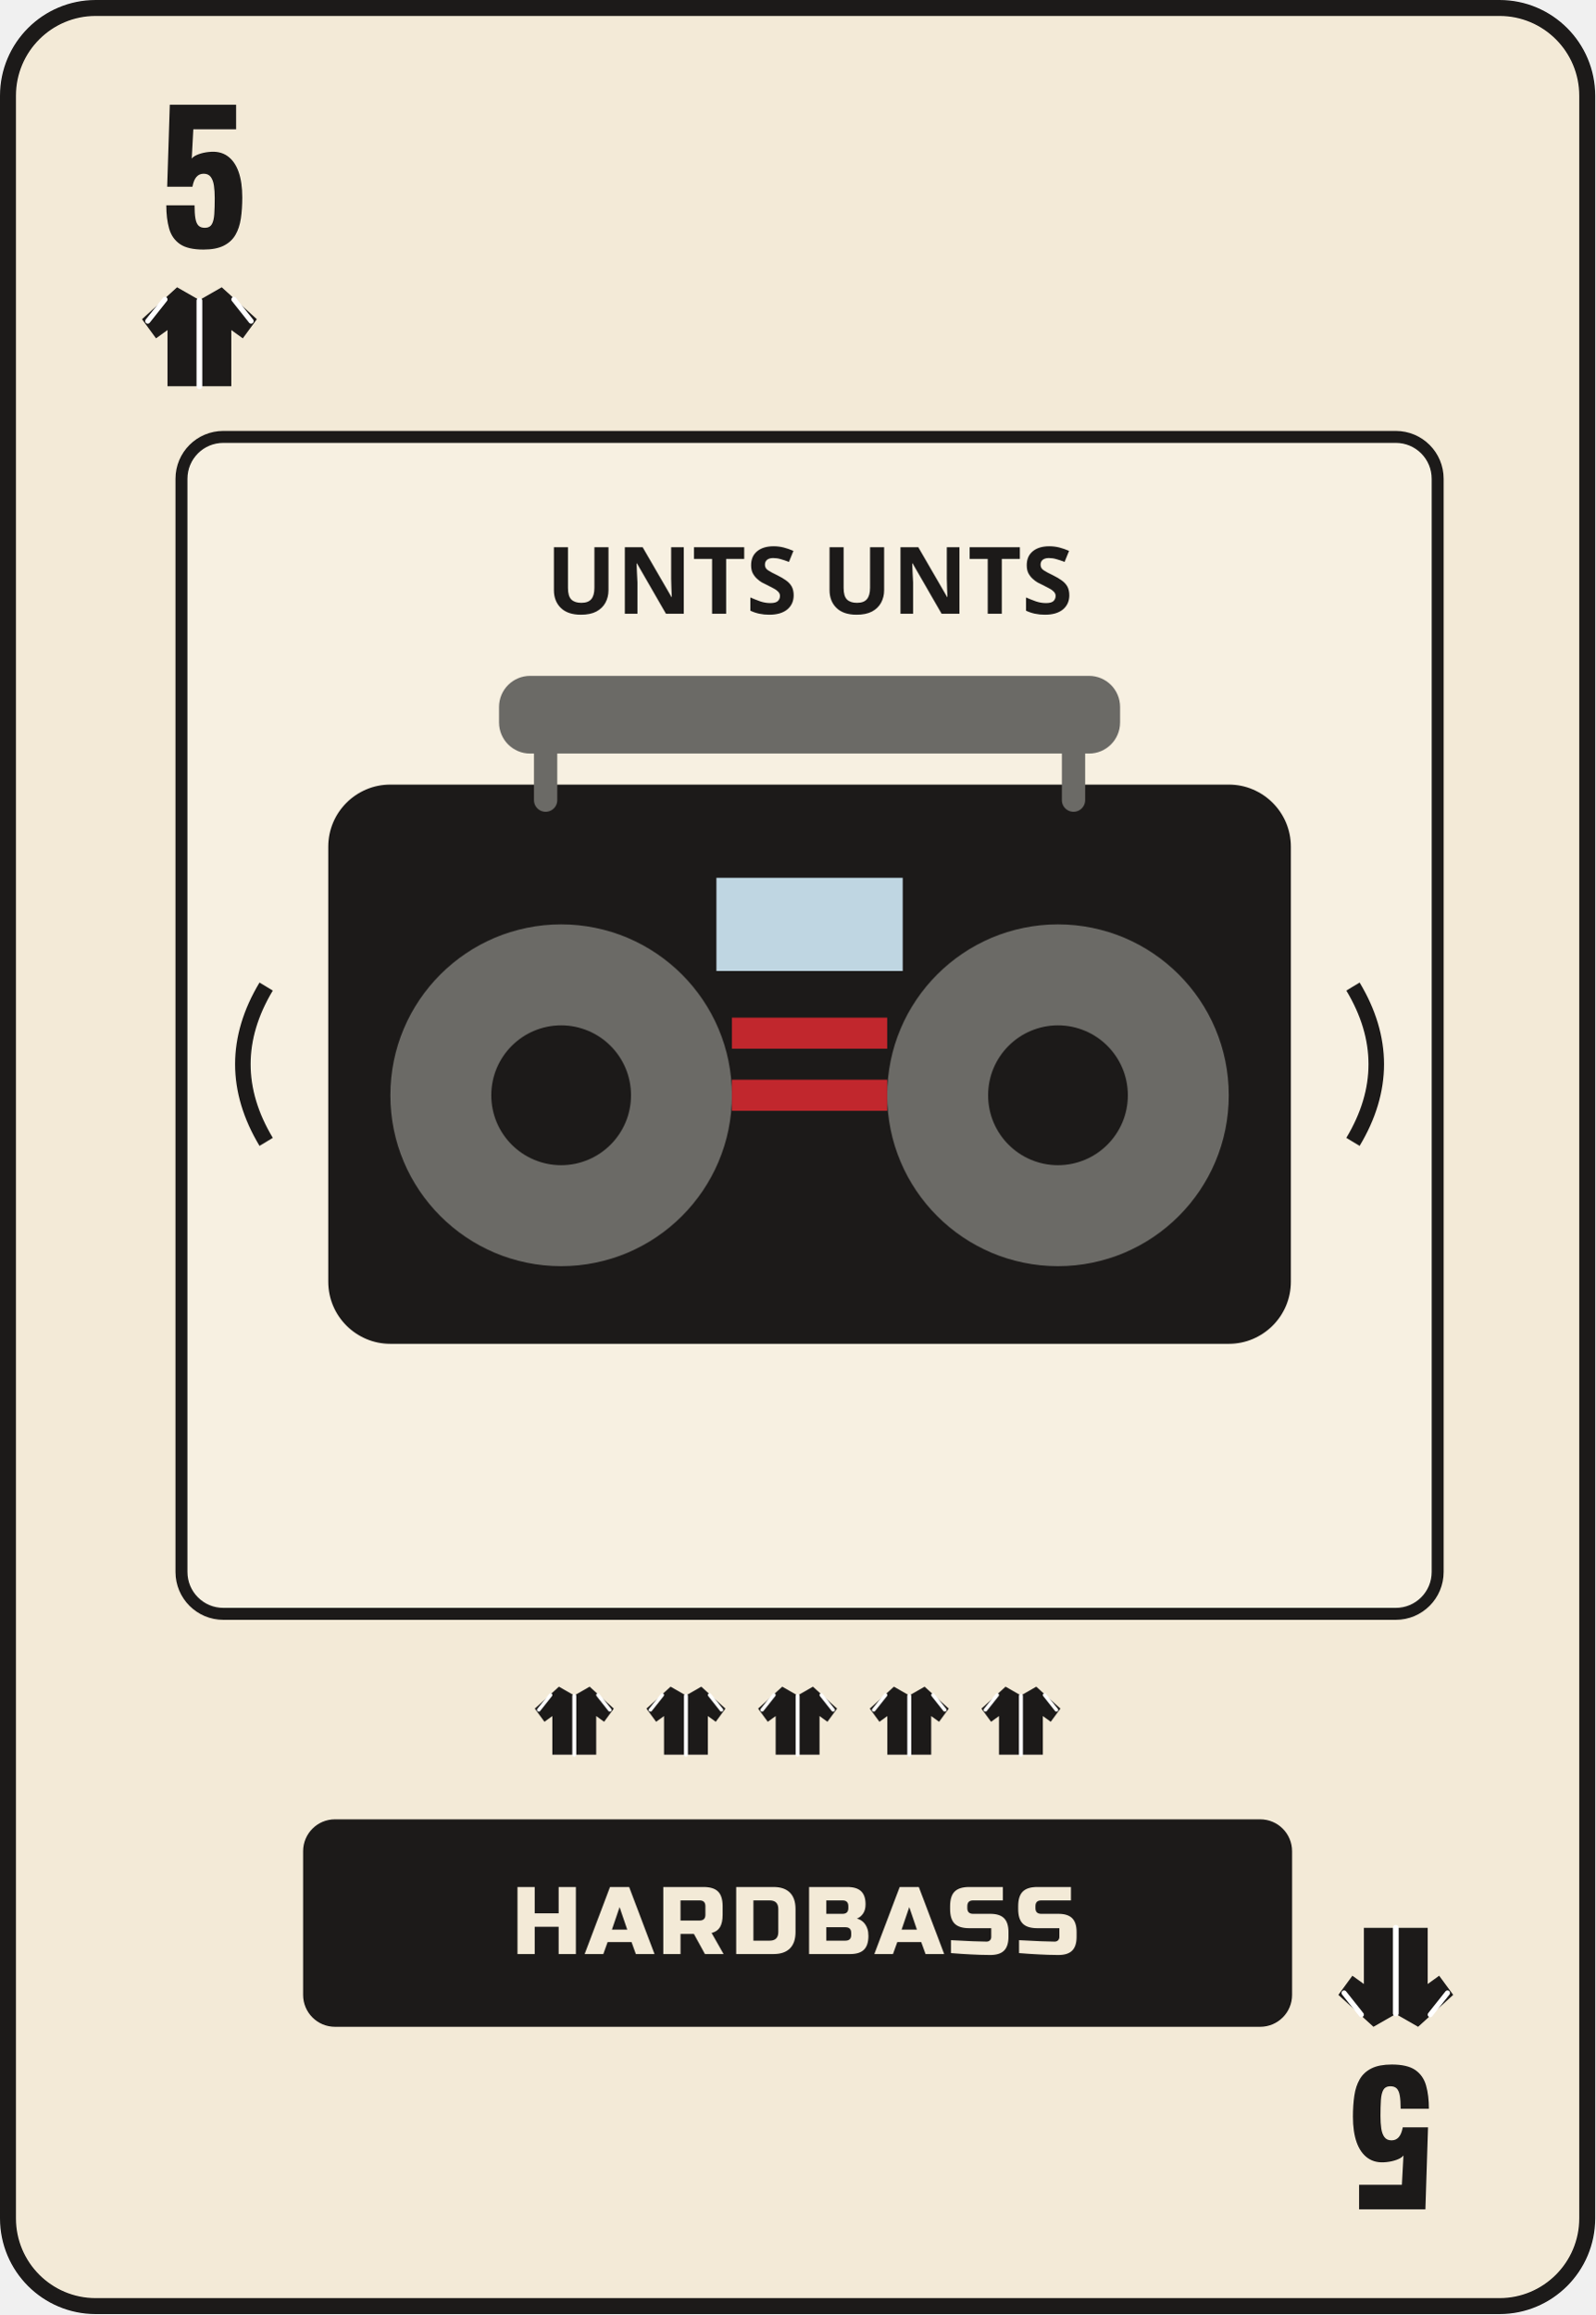
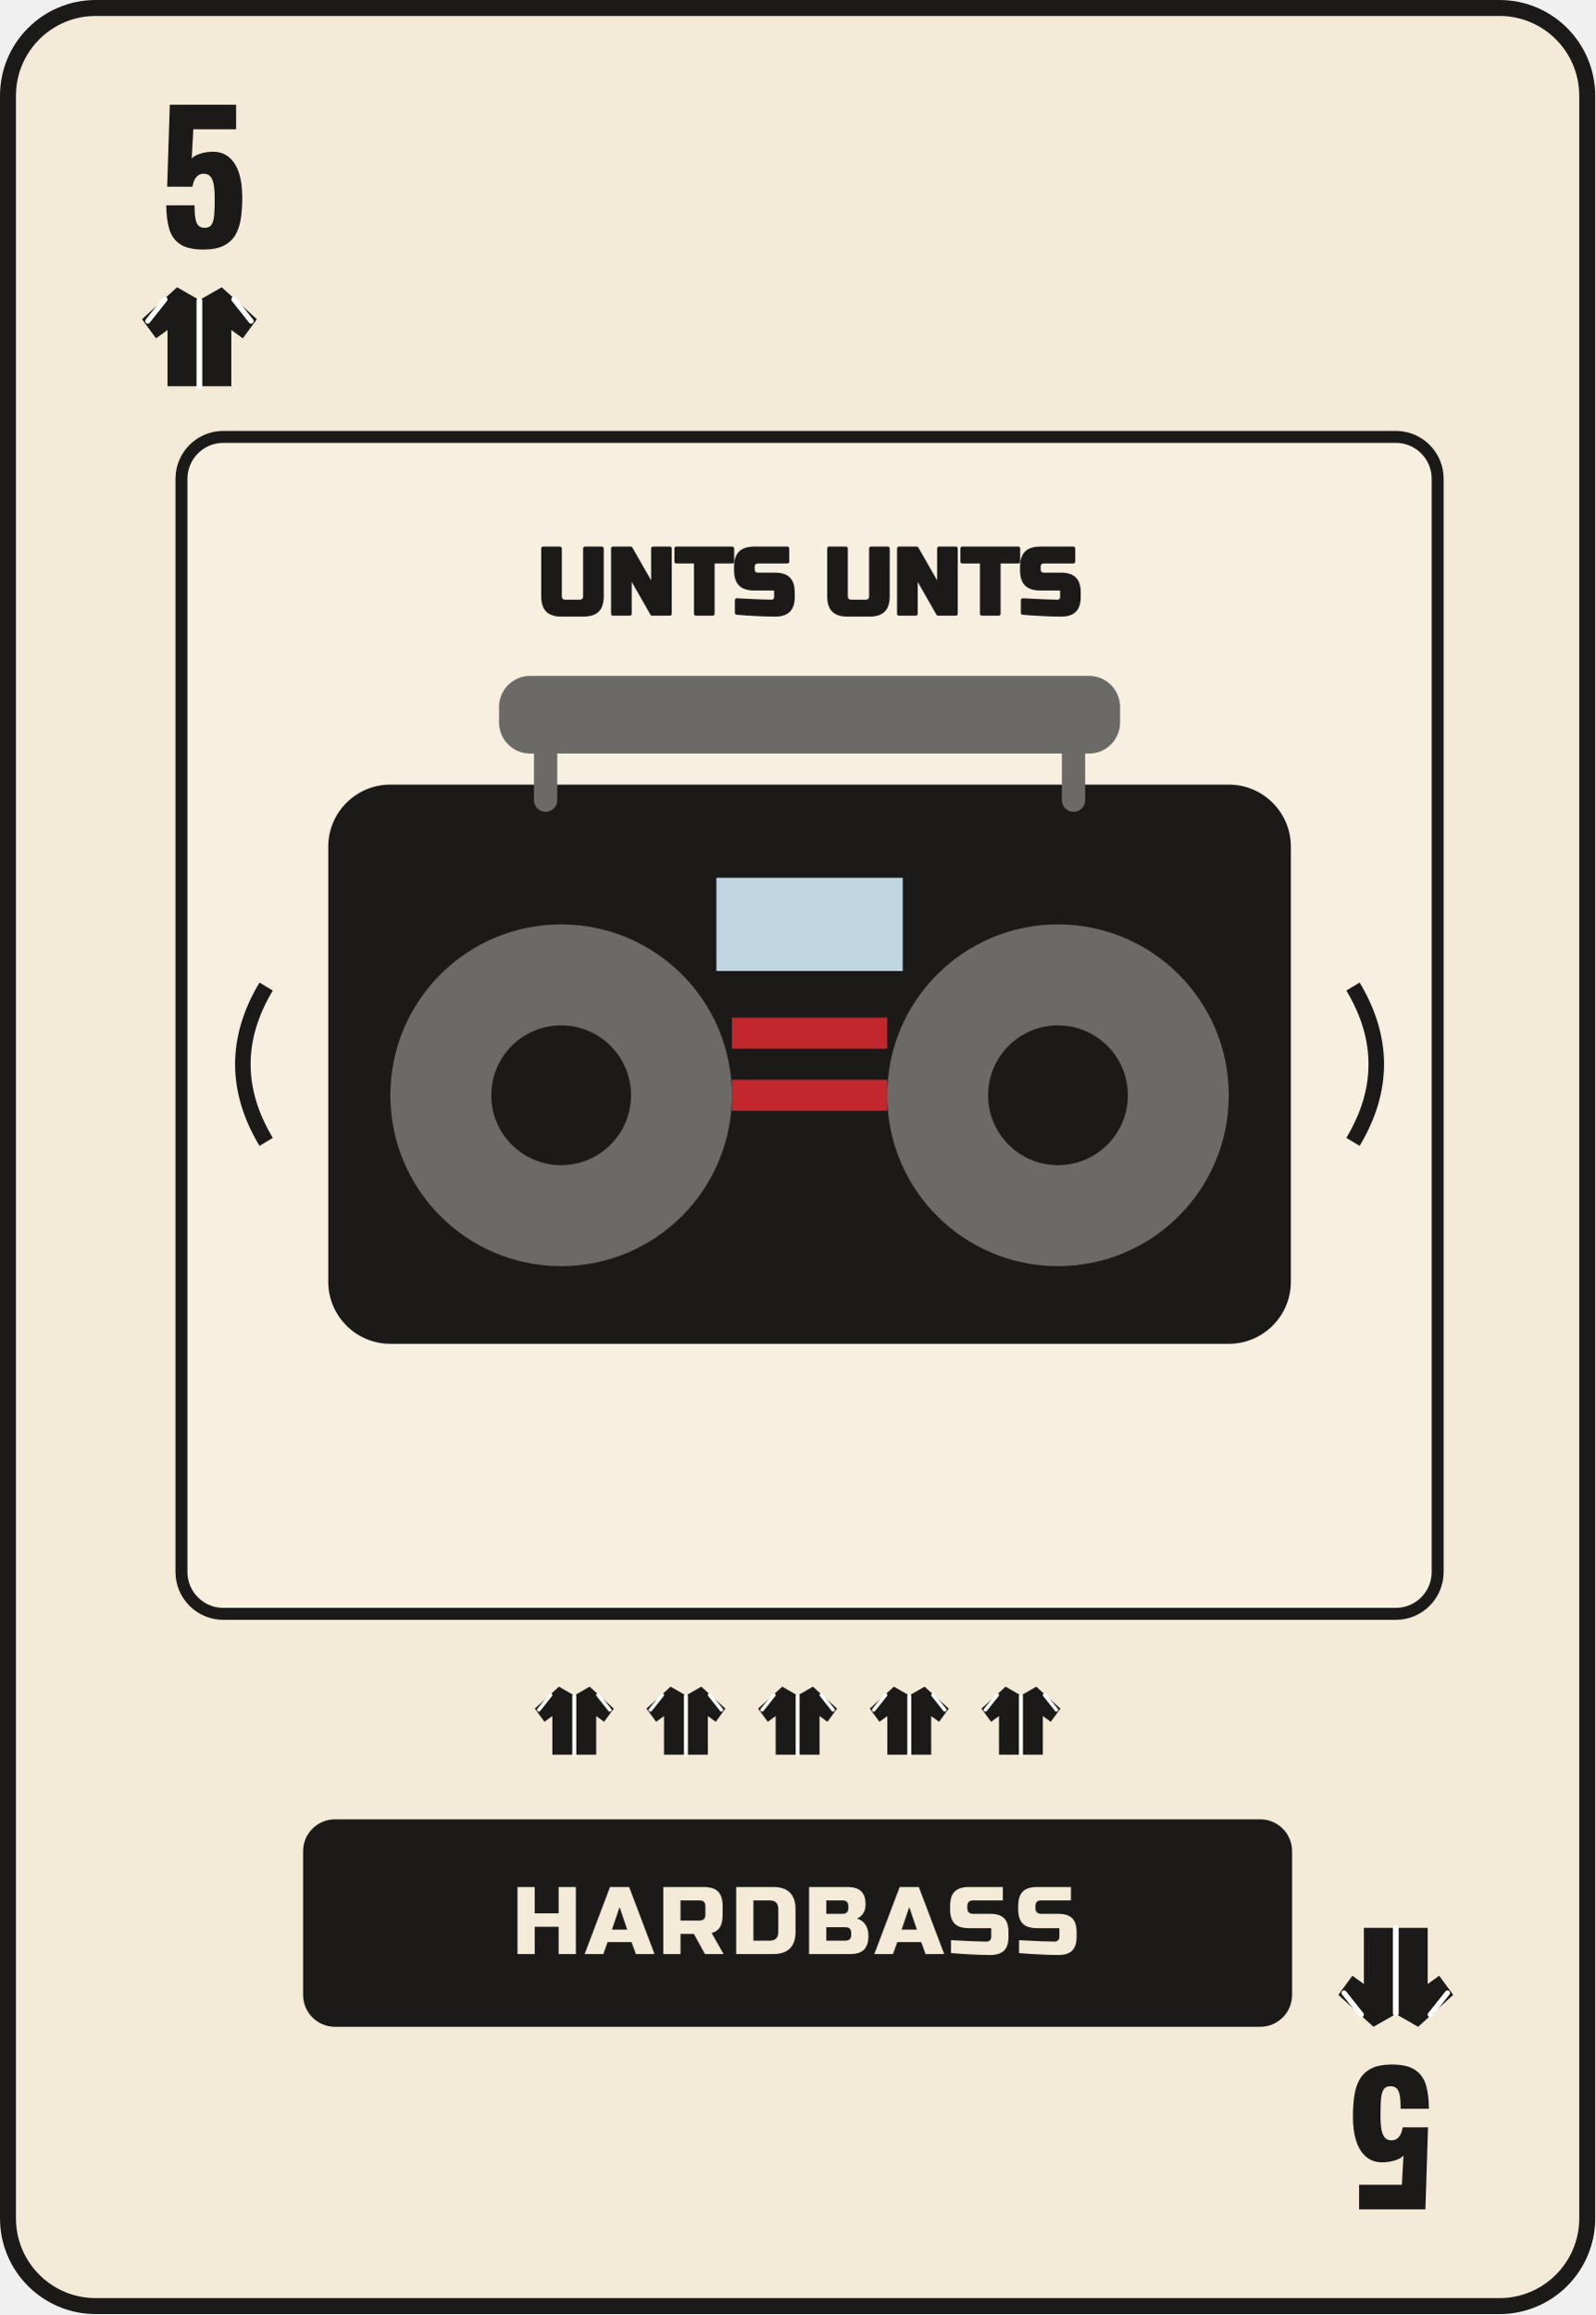
<svg xmlns="http://www.w3.org/2000/svg" viewBox="0 0 200 290" width="200" height="290" role="img" aria-label="Trainingspak 5: Hardbass">
  <defs>
    <clipPath id="k">
      <rect x="2" y="2" width="196" height="286" rx="10" />
    </clipPath>
    <clipPath id="i">
      <rect x="23.5" y="55.5" width="156" height="146" rx="4.5" />
    </clipPath>
  </defs>
  <rect x="1" y="1" width="198" height="288" rx="11" fill="#F3EAD7" stroke="#1C1A19" stroke-width="2" />
  <g clip-path="url(#k)">
    <g>
      <path fill="#1C1A19" d="M25.511 31.274Q23.553 31.274 22.552 30.581Q21.551 29.888 21.199 28.634Q20.847 27.38 20.847 25.73H24.389Q24.389 26.742 24.499 27.38Q24.609 28.018 24.906 28.293Q25.203 28.568 25.753 28.546Q26.325 28.524 26.567 28.084Q26.809 27.644 26.864 26.819Q26.919 25.994 26.919 24.828Q26.919 23.948 26.82 23.266Q26.721 22.584 26.424 22.177Q26.127 21.77 25.533 21.77Q24.983 21.77 24.631 22.166Q24.279 22.562 24.125 23.398H20.957L21.287 13.124H29.603V16.204H24.235L24.037 19.878Q24.257 19.57 24.873 19.339Q25.489 19.108 26.193 19.042Q27.557 18.888 28.492 19.537Q29.427 20.186 29.9 21.506Q30.373 22.826 30.373 24.74Q30.373 26.17 30.197 27.369Q30.021 28.568 29.515 29.437Q29.009 30.306 28.041 30.79Q27.073 31.274 25.511 31.274Z" />
      <svg x="17" y="34" width="16" height="16" viewBox="0 0 20 20">
        <path d="M6.5 2.5 L10 4.5 L13.5 2.5 L19 7.5 L16.8 10.5 L15 9.2 L15 18 L5 18 L5 9.2 L3.2 10.5 L1 7.5 Z" fill="#1C1A19" />
        <line x1="10" y1="4.6" x2="10" y2="18" stroke="#FFFFFF" stroke-width="0.9" stroke-linecap="round" />
        <line x1="15.4" y1="4.4" x2="18.1" y2="7.8" stroke="#FFFFFF" stroke-width="0.8" stroke-linecap="round" />
        <line x1="4.6" y1="4.4" x2="1.9" y2="7.8" stroke="#FFFFFF" stroke-width="0.8" stroke-linecap="round" />
      </svg>
    </g>
    <g transform="rotate(180 175 260) translate(150 230)">
      <path fill="#1C1A19" d="M25.511 31.274Q23.553 31.274 22.552 30.581Q21.551 29.888 21.199 28.634Q20.847 27.38 20.847 25.73H24.389Q24.389 26.742 24.499 27.38Q24.609 28.018 24.906 28.293Q25.203 28.568 25.753 28.546Q26.325 28.524 26.567 28.084Q26.809 27.644 26.864 26.819Q26.919 25.994 26.919 24.828Q26.919 23.948 26.82 23.266Q26.721 22.584 26.424 22.177Q26.127 21.77 25.533 21.77Q24.983 21.77 24.631 22.166Q24.279 22.562 24.125 23.398H20.957L21.287 13.124H29.603V16.204H24.235L24.037 19.878Q24.257 19.57 24.873 19.339Q25.489 19.108 26.193 19.042Q27.557 18.888 28.492 19.537Q29.427 20.186 29.9 21.506Q30.373 22.826 30.373 24.74Q30.373 26.17 30.197 27.369Q30.021 28.568 29.515 29.437Q29.009 30.306 28.041 30.79Q27.073 31.274 25.511 31.274Z" />
      <svg x="17" y="34" width="16" height="16" viewBox="0 0 20 20">
        <path d="M6.5 2.5 L10 4.5 L13.5 2.5 L19 7.5 L16.8 10.5 L15 9.2 L15 18 L5 18 L5 9.2 L3.2 10.5 L1 7.5 Z" fill="#1C1A19" />
        <line x1="10" y1="4.6" x2="10" y2="18" stroke="#FFFFFF" stroke-width="0.9" stroke-linecap="round" />
        <line x1="15.4" y1="4.4" x2="18.1" y2="7.8" stroke="#FFFFFF" stroke-width="0.8" stroke-linecap="round" />
        <line x1="4.6" y1="4.4" x2="1.9" y2="7.8" stroke="#FFFFFF" stroke-width="0.8" stroke-linecap="round" />
      </svg>
    </g>
    <rect x="22.75" y="54.75" width="157.5" height="147.5" rx="5.25" fill="#F7F0E1" stroke="#1C1A19" stroke-width="1.5" />
    <g clip-path="url(#i)">
      <svg x="23.5" y="55.5" width="156" height="146" viewBox="0 0 160 150">
        <rect x="18" y="44" width="124" height="72" fill="#1C1A19" rx="8" />
        <rect x="40" y="30" width="80" height="10" fill="#6B6A66" rx="4" />
        <line x1="46" y1="40" x2="46" y2="46" stroke="#6B6A66" stroke-width="3" stroke-linecap="round" />
        <line x1="114" y1="40" x2="114" y2="46" stroke="#6B6A66" stroke-width="3" stroke-linecap="round" />
        <circle cx="48" cy="84" r="22" fill="#6B6A66" />
        <circle cx="48" cy="84" r="9" fill="#1C1A19" />
        <circle cx="112" cy="84" r="22" fill="#6B6A66" />
        <circle cx="112" cy="84" r="9" fill="#1C1A19" />
        <rect x="68" y="56" width="24" height="12" fill="#BFD6E2" />
        <rect x="70" y="74" width="20" height="4" fill="#C1272D" />
        <rect x="70" y="82" width="20" height="4" fill="#C1272D" />
-         <text x="80" y="22" font-size="12" fill="#1C1A19" font-family="'Russo One', sans-serif" font-weight="700" text-anchor="middle">UNTS UNTS</text>
+         <path fill="#1C1A19" stroke="#1C1A19" stroke-width="0.5" stroke-linejoin="round" d="M51.08 13.6H53.24V19.72Q53.24 20.98 52.67 21.55Q52.1 22.12 50.84 22.12H48.08Q46.82 22.12 46.25 21.55Q45.68 20.98 45.68 19.72V13.6H47.84V19.72Q47.84 20.44 48.56 20.44H50.36Q51.08 20.44 51.08 19.72ZM62.0 22.0H59.72L56.84 16.96V22.0H54.68V13.6H56.96L59.84 18.64V13.6H62.0ZM67.52 22.0H65.36V15.28H62.84V13.6H70.04V15.28H67.52ZM70.628 20.26Q73.916 20.44 75.08 20.44Q75.356 20.44 75.518 20.278Q75.68 20.116 75.68 19.84V18.76H72.92Q71.66 18.76 71.09 18.19Q70.52 17.62 70.52 16.36V16.0Q70.52 14.74 71.09 14.17Q71.66 13.6 72.92 13.6H77.132V15.28H73.4Q72.68 15.28 72.68 16.0V16.24Q72.68 16.96 73.4 16.96H75.56Q76.736 16.96 77.288 17.512Q77.84 18.064 77.84 19.24V19.84Q77.84 21.016 77.288 21.568Q76.736 22.12 75.56 22.12Q74.948 22.12 74.264 22.096L73.16 22.048Q71.936 21.988 70.628 21.88ZM87.92 13.6H90.08V19.72Q90.08 20.98 89.51 21.55Q88.94 22.12 87.68 22.12H84.92Q83.66 22.12 83.09 21.55Q82.52 20.98 82.52 19.72V13.6H84.68V19.72Q84.68 20.44 85.4 20.44H87.2Q87.92 20.44 87.92 19.72ZM98.84 22.0H96.56L93.68 16.96V22.0H91.52V13.6H93.8L96.68 18.64V13.6H98.84ZM104.36 22.0H102.2V15.28H99.68V13.6H106.88V15.28H104.36ZM107.468 20.26Q110.756 20.44 111.92 20.44Q112.196 20.44 112.358 20.278Q112.52 20.116 112.52 19.84V18.76H109.76Q108.5 18.76 107.93 18.19Q107.36 17.62 107.36 16.36V16.0Q107.36 14.74 107.93 14.17Q108.5 13.6 109.76 13.6H113.972V15.28H110.24Q109.52 15.28 109.52 16.0V16.24Q109.52 16.96 110.24 16.96H112.4Q113.576 16.96 114.128 17.512Q114.68 18.064 114.68 19.24V19.84Q114.68 21.016 114.128 21.568Q113.576 22.12 112.4 22.12Q111.788 22.12 111.104 22.096L110 22.048Q108.776 21.988 107.468 21.88Z" />
        <path d="M10 70 Q4 80 10 90" fill="none" stroke="#1C1A19" stroke-width="2" />
        <path d="M150 70 Q156 80 150 90" fill="none" stroke="#1C1A19" stroke-width="2" />
      </svg>
    </g>
    <svg x="66.5" y="210" width="11" height="11" viewBox="0 0 20 20">
      <path d="M6.5 2.5 L10 4.5 L13.5 2.5 L19 7.5 L16.8 10.5 L15 9.2 L15 18 L5 18 L5 9.2 L3.2 10.5 L1 7.5 Z" fill="#1C1A19" />
      <line x1="10" y1="4.6" x2="10" y2="18" stroke="#FFFFFF" stroke-width="0.9" stroke-linecap="round" />
      <line x1="15.4" y1="4.4" x2="18.1" y2="7.8" stroke="#FFFFFF" stroke-width="0.8" stroke-linecap="round" />
      <line x1="4.6" y1="4.4" x2="1.9" y2="7.8" stroke="#FFFFFF" stroke-width="0.8" stroke-linecap="round" />
    </svg>
    <svg x="80.5" y="210" width="11" height="11" viewBox="0 0 20 20">
      <path d="M6.5 2.5 L10 4.5 L13.5 2.5 L19 7.5 L16.8 10.5 L15 9.2 L15 18 L5 18 L5 9.2 L3.2 10.5 L1 7.5 Z" fill="#1C1A19" />
      <line x1="10" y1="4.6" x2="10" y2="18" stroke="#FFFFFF" stroke-width="0.9" stroke-linecap="round" />
      <line x1="15.4" y1="4.4" x2="18.1" y2="7.8" stroke="#FFFFFF" stroke-width="0.8" stroke-linecap="round" />
      <line x1="4.6" y1="4.4" x2="1.9" y2="7.8" stroke="#FFFFFF" stroke-width="0.8" stroke-linecap="round" />
    </svg>
    <svg x="94.5" y="210" width="11" height="11" viewBox="0 0 20 20">
      <path d="M6.5 2.5 L10 4.5 L13.5 2.5 L19 7.5 L16.8 10.5 L15 9.2 L15 18 L5 18 L5 9.2 L3.2 10.5 L1 7.5 Z" fill="#1C1A19" />
      <line x1="10" y1="4.6" x2="10" y2="18" stroke="#FFFFFF" stroke-width="0.9" stroke-linecap="round" />
      <line x1="15.4" y1="4.4" x2="18.1" y2="7.8" stroke="#FFFFFF" stroke-width="0.8" stroke-linecap="round" />
      <line x1="4.6" y1="4.4" x2="1.9" y2="7.8" stroke="#FFFFFF" stroke-width="0.8" stroke-linecap="round" />
    </svg>
    <svg x="108.5" y="210" width="11" height="11" viewBox="0 0 20 20">
      <path d="M6.5 2.5 L10 4.5 L13.5 2.5 L19 7.5 L16.8 10.5 L15 9.2 L15 18 L5 18 L5 9.2 L3.2 10.5 L1 7.5 Z" fill="#1C1A19" />
      <line x1="10" y1="4.6" x2="10" y2="18" stroke="#FFFFFF" stroke-width="0.9" stroke-linecap="round" />
      <line x1="15.4" y1="4.4" x2="18.1" y2="7.8" stroke="#FFFFFF" stroke-width="0.8" stroke-linecap="round" />
      <line x1="4.6" y1="4.4" x2="1.9" y2="7.8" stroke="#FFFFFF" stroke-width="0.8" stroke-linecap="round" />
    </svg>
    <svg x="122.5" y="210" width="11" height="11" viewBox="0 0 20 20">
      <path d="M6.5 2.5 L10 4.5 L13.5 2.5 L19 7.5 L16.8 10.5 L15 9.2 L15 18 L5 18 L5 9.2 L3.2 10.5 L1 7.5 Z" fill="#1C1A19" />
      <line x1="10" y1="4.6" x2="10" y2="18" stroke="#FFFFFF" stroke-width="0.9" stroke-linecap="round" />
      <line x1="15.4" y1="4.4" x2="18.1" y2="7.8" stroke="#FFFFFF" stroke-width="0.8" stroke-linecap="round" />
      <line x1="4.6" y1="4.4" x2="1.9" y2="7.8" stroke="#FFFFFF" stroke-width="0.8" stroke-linecap="round" />
    </svg>
    <rect x="38" y="228" width="124" height="26" rx="4" fill="#1C1A19" />
    <path fill="#F3EAD7" d="M72.2 244.882H70.04V241.462H67.04V244.882H64.88V236.482H67.04V239.782H70.04V236.482H72.2ZM75.64 244.882H73.3L76.48 236.482H78.88L82.06 244.882H79.72L79.18 243.382H76.18ZM76.72 241.822H78.64L77.68 239.002ZM83.16 236.482H88.2Q89.46 236.482 90.03 237.052Q90.6 237.622 90.6 238.882V239.962Q90.6 240.958 90.27 241.51Q89.94 242.062 89.22 242.242L90.72 244.882H88.38L87.0 242.362H85.32V244.882H83.16ZM88.44 238.882Q88.44 238.162 87.72 238.162H85.32V240.682H87.72Q88.44 240.682 88.44 239.962ZM96.98 236.482Q98.336 236.482 99.038 237.184Q99.74 237.886 99.74 239.242V242.122Q99.74 243.478 99.038 244.18Q98.336 244.882 96.98 244.882H92.3V236.482ZM97.58 239.242Q97.58 238.162 96.5 238.162H94.46V243.202H96.5Q97.58 243.202 97.58 242.122ZM101.44 236.482H106.24Q107.416 236.482 107.968 237.016Q108.52 237.55 108.52 238.642Q108.52 239.362 108.208 239.812Q107.896 240.262 107.44 240.442Q108.412 240.706 108.76 241.738Q108.88 242.11 108.88 242.602Q108.88 243.778 108.328 244.33Q107.776 244.882 106.6 244.882H101.44ZM106.72 242.242Q106.72 241.522 106.0 241.522H103.6V243.202H106.0Q106.72 243.202 106.72 242.482ZM106.36 238.882Q106.36 238.162 105.64 238.162H103.6V239.842H105.64Q106.36 239.842 106.36 239.122ZM111.96 244.882H109.62L112.8 236.482H115.2L118.38 244.882H116.04L115.5 243.382H112.5ZM113.04 241.822H114.96L114.0 239.002ZM119.228 243.142Q122.516 243.322 123.68 243.322Q123.956 243.322 124.118 243.16Q124.28 242.998 124.28 242.722V241.642H121.52Q120.26 241.642 119.69 241.072Q119.12 240.502 119.12 239.242V238.882Q119.12 237.622 119.69 237.052Q120.26 236.482 121.52 236.482H125.732V238.162H122Q121.28 238.162 121.28 238.882V239.122Q121.28 239.842 122 239.842H124.16Q125.336 239.842 125.888 240.394Q126.44 240.946 126.44 242.122V242.722Q126.44 243.898 125.888 244.45Q125.336 245.002 124.16 245.002Q123.548 245.002 122.864 244.978L121.76 244.93Q120.536 244.87 119.228 244.762ZM127.768 243.142Q131.056 243.322 132.22 243.322Q132.496 243.322 132.658 243.16Q132.82 242.998 132.82 242.722V241.642H130.06Q128.8 241.642 128.23 241.072Q127.66 240.502 127.66 239.242V238.882Q127.66 237.622 128.23 237.052Q128.8 236.482 130.06 236.482H134.272V238.162H130.54Q129.82 238.162 129.82 238.882V239.122Q129.82 239.842 130.54 239.842H132.7Q133.876 239.842 134.428 240.394Q134.98 240.946 134.98 242.122V242.722Q134.98 243.898 134.428 244.45Q133.876 245.002 132.7 245.002Q132.088 245.002 131.404 244.978L130.3 244.93Q129.076 244.87 127.768 244.762Z" />
  </g>
</svg>
